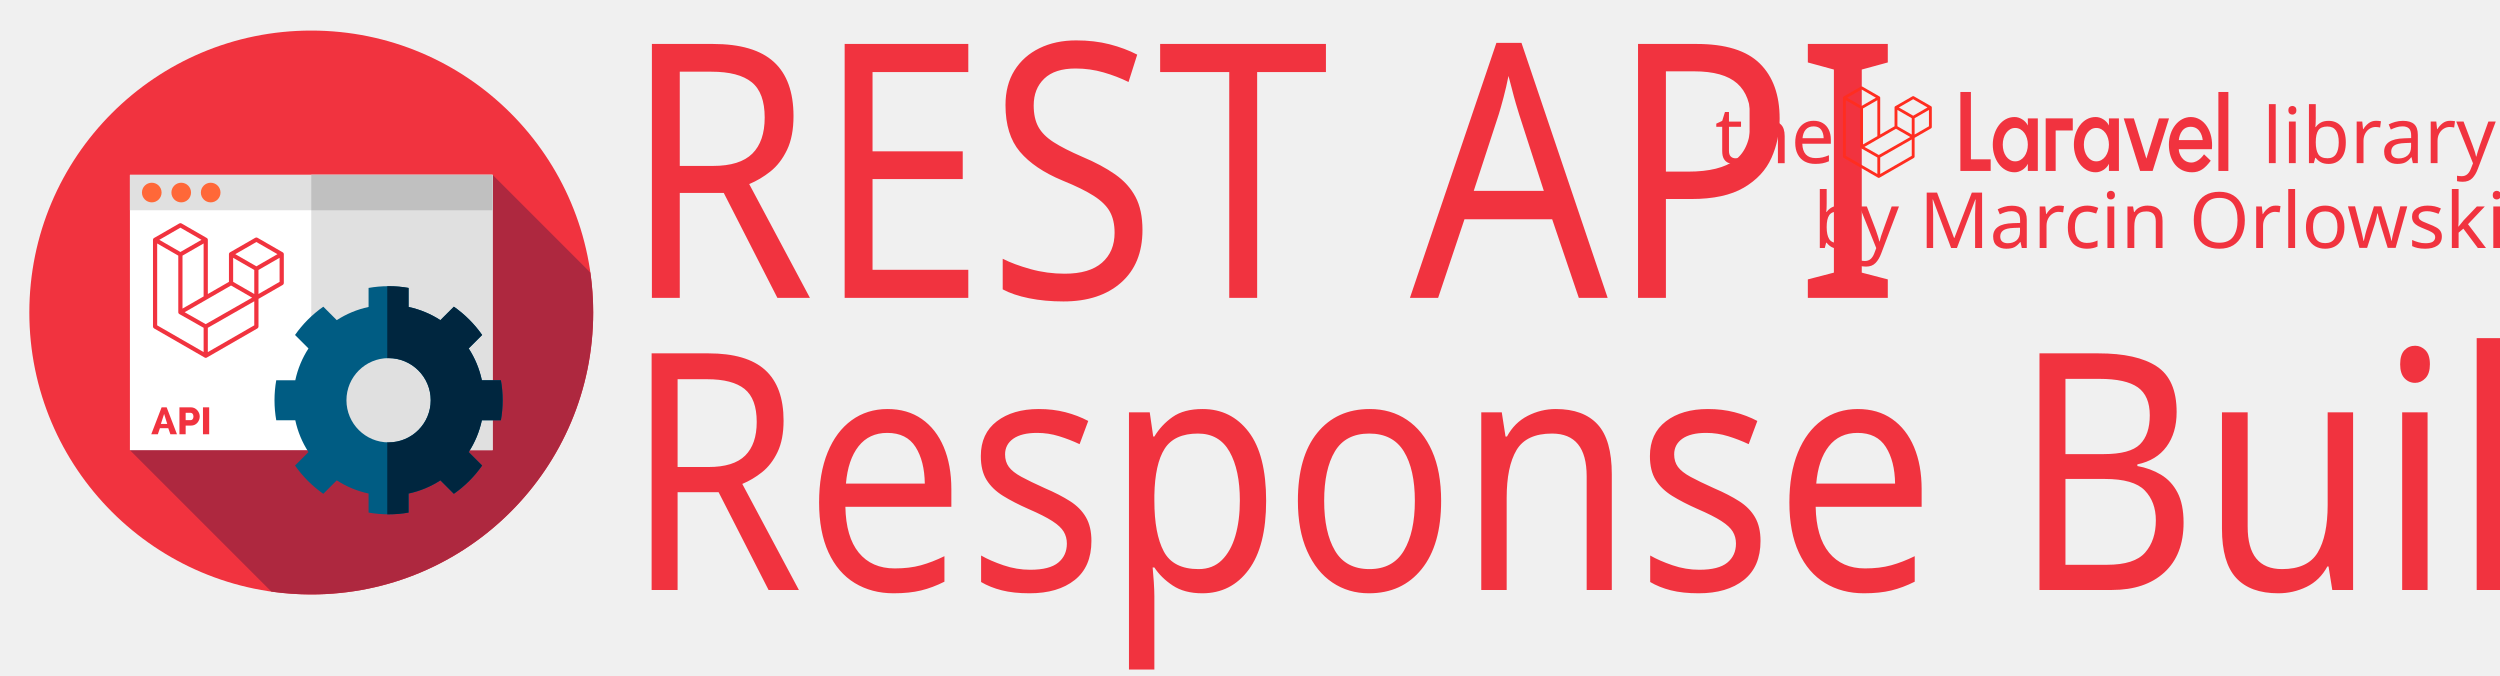
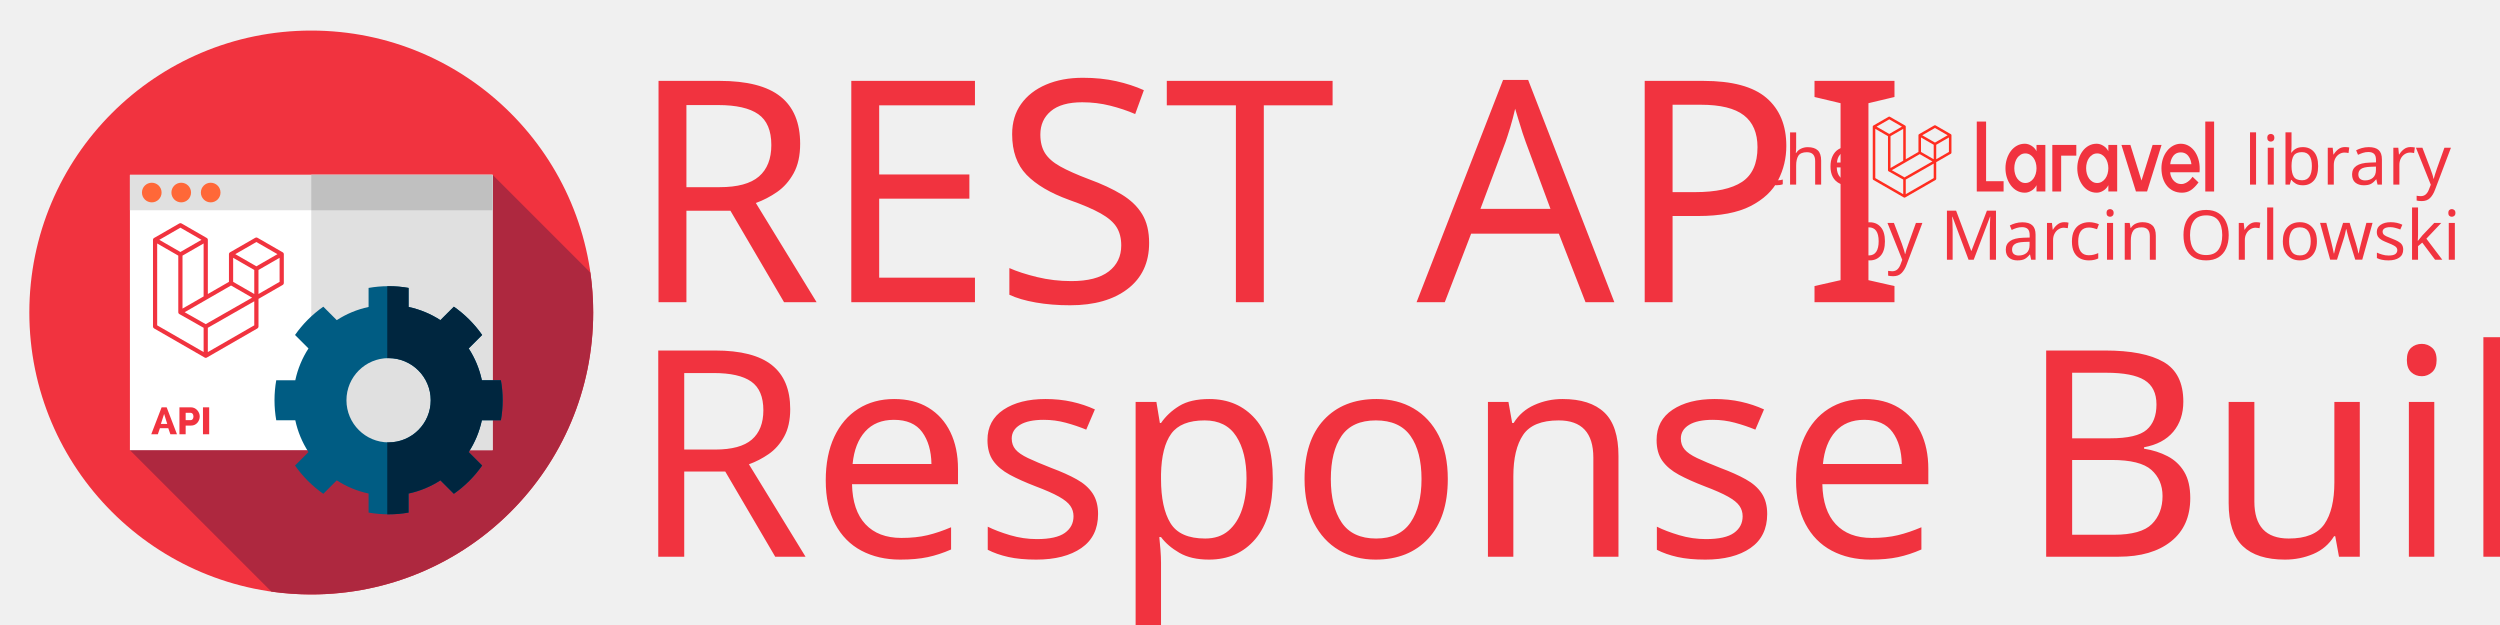
- <svg xmlns="http://www.w3.org/2000/svg" width="1480" height="400" viewBox="0 0 391.583 105.833" version="1.1" id="svg8">
+ <svg xmlns="http://www.w3.org/2000/svg" width="1480" height="370" viewBox="0 0 391.583 97.896" version="1.1" id="svg8">
  <defs id="defs2">
    <rect x="154.524" y="273.213" width="175.01" height="18.996" id="rect135" />
  </defs>
  <g id="layer1" transform="translate(0,-167)">
-     <g id="g1083-0-9" transform="matrix(0.1675677,0,0,0.2369908,136.6816,204.8162)" style="stroke-width:2.536">
-       <g id="g1276" style="stroke-width:2.536">
-         <g id="g1083-0" transform="matrix(1.073179,0,0,1.073179,16.15824,-209.9063)" style="stroke-width:2.363">
-           <text xml:space="preserve" style="font-size:243.148px;line-height:1.25;font-family:'a dripping marker';-inkscape-font-specification:'a dripping marker';letter-spacing:0px;word-spacing:0px;fill:#f1333f;fill-opacity:1;stroke-width:4.921" x="-210.336" y="255.733" id="text5759" transform="scale(1.110158,0.9007728)">
-             <tspan style="font-style:normal;font-variant:normal;font-weight:normal;font-stretch:normal;font-family:'Ubuntu Condensed';-inkscape-font-specification:'Ubuntu Condensed, ';fill:#f1333f;fill-opacity:1;stroke-width:4.921" x="-210.336" y="255.733" id="tspan139593">REST API</tspan>
+     <g id="g1305" transform="translate(-0.5291667,0.7937121)">
+       <g id="g1083-0-9" transform="matrix(0.1675739,0,0,0.2065266,138.2515,205.8304)" style="stroke-width:2.717">
+         <g id="g1276">
+           <g id="g1083-0" transform="matrix(1.073179,0,0,1.073179,16.15824,-209.9063)" style="stroke-width:2.532">
+             <text xml:space="preserve" style="font-size:243.148px;line-height:1.25;font-family:'a dripping marker';-inkscape-font-specification:'a dripping marker';letter-spacing:0px;word-spacing:0px;fill:#f1333f;fill-opacity:1;stroke-width:5.272" x="-210.336" y="255.733" id="text5759" transform="scale(1.110158,0.9007728)">
+               <tspan style="font-style:normal;font-variant:normal;font-weight:normal;font-stretch:normal;font-family:'Ubuntu Condensed';-inkscape-font-specification:'Ubuntu Condensed, ';fill:#f1333f;fill-opacity:1;stroke-width:5.272" x="-210.336" y="255.733" id="tspan139593">REST API</tspan>
+             </text>
+           </g>
+           <text xml:space="preserve" style="font-size:243.148px;line-height:1.25;font-family:'a dripping marker';-inkscape-font-specification:'a dripping marker';letter-spacing:0px;word-spacing:0px;fill:#f1333f;fill-opacity:1;stroke-width:5.658" x="-209.678" y="255.733" id="text5759-4" transform="scale(1.110158,0.9007728)">
+             <tspan style="font-style:normal;font-variant:normal;font-weight:normal;font-stretch:normal;font-family:'Ubuntu Condensed';-inkscape-font-specification:'Ubuntu Condensed, ';fill:#f1333f;fill-opacity:1;stroke-width:5.658" x="-209.678" y="255.733" id="tspan139593-1">Response Builder</tspan>
          </text>
        </g>
-         <text xml:space="preserve" style="font-size:243.148px;line-height:1.25;font-family:'a dripping marker';-inkscape-font-specification:'a dripping marker';letter-spacing:0px;word-spacing:0px;fill:#f1333f;fill-opacity:1;stroke-width:5.281" x="-209.678" y="255.733" id="text5759-4" transform="scale(1.110158,0.9007728)">
-           <tspan style="font-style:normal;font-variant:normal;font-weight:normal;font-stretch:normal;font-family:'Ubuntu Condensed';-inkscape-font-specification:'Ubuntu Condensed, ';fill:#f1333f;fill-opacity:1;stroke-width:5.281" x="-209.678" y="255.733" id="tspan139593-1">Response Builder</tspan>
+       </g>
+       <g id="g1059" transform="matrix(0.9384776,0,0,0.9384776,-33.20052,0.875615)" style="stroke-width:1.066">
+         <text xml:space="preserve" style="font-size:11.473px;line-height:1.25;font-family:'a dripping marker';-inkscape-font-specification:'a dripping marker';letter-spacing:0px;word-spacing:0px;fill:#f1333f;fill-opacity:1;stroke-width:1.121" x="344.118" y="219.517" id="text5759-7-4">
+           <tspan style="font-style:normal;font-variant:normal;font-weight:normal;font-stretch:normal;font-family:'Ubuntu Condensed';-inkscape-font-specification:'Ubuntu Condensed, ';fill:#f1333f;fill-opacity:1;stroke-width:1.121" x="344.118" y="219.517" id="tspan119569-6">by Marcin Orlowski</tspan>
        </text>
-       </g>
-     </g>
-     <g id="g1059" transform="matrix(1.0596,0,0,1.0596,-80.61122,-26.75916)" style="stroke-width:0.944">
-       <text xml:space="preserve" style="font-size:11.473px;line-height:1.25;font-family:'a dripping marker';-inkscape-font-specification:'a dripping marker';letter-spacing:0px;word-spacing:0px;fill:#f1333f;fill-opacity:1;stroke-width:0.993" x="344.118" y="219.517" id="text5759-7-4">
-         <tspan style="font-style:normal;font-variant:normal;font-weight:normal;font-stretch:normal;font-family:'Ubuntu Condensed';-inkscape-font-specification:'Ubuntu Condensed, ';fill:#f1333f;fill-opacity:1;stroke-width:0.993" x="344.118" y="219.517" id="tspan119569-6">by Marcin Orlowski</tspan>
-       </text>
-       <g id="g1038" transform="translate(1.818995)" style="stroke-width:0.944">
-         <g id="g1020" style="stroke-width:0.944">
-           <g id="g1083-0-0" transform="matrix(0.06830095,0,0,0.08417753,331.2672,191.4279)" style="stroke-width:6.291">
-             <text xml:space="preserve" style="font-size:151.305px;line-height:1.25;font-family:'a dripping marker';-inkscape-font-specification:'a dripping marker';letter-spacing:0px;word-spacing:0px;fill:#f1333f;fill-opacity:1;stroke-width:13.1" x="1020.906" y="205.078" id="text5759-7" transform="scale(1.110158,0.9007728)">
-               <tspan style="font-style:normal;font-variant:normal;font-weight:normal;font-stretch:normal;font-family:'Ubuntu Condensed';-inkscape-font-specification:'Ubuntu Condensed, ';fill:#f1333f;fill-opacity:1;stroke-width:13.1" x="1020.906" y="205.078" id="tspan119569">library</tspan>
+         <g id="g1038" transform="translate(1.818995)" style="stroke-width:1.066">
+           <g id="g1020" style="stroke-width:1.066">
+             <g id="g1083-0-0" transform="matrix(0.06830095,0,0,0.08417753,331.2672,191.4279)" style="stroke-width:7.103">
+               <text xml:space="preserve" style="font-size:151.305px;line-height:1.25;font-family:'a dripping marker';-inkscape-font-specification:'a dripping marker';letter-spacing:0px;word-spacing:0px;fill:#f1333f;fill-opacity:1;stroke-width:14.79" x="1020.906" y="205.078" id="text5759-7" transform="scale(1.110158,0.9007728)">
+                 <tspan style="font-style:normal;font-variant:normal;font-weight:normal;font-stretch:normal;font-family:'Ubuntu Condensed';-inkscape-font-specification:'Ubuntu Condensed, ';fill:#f1333f;fill-opacity:1;stroke-width:14.79" x="1020.906" y="205.078" id="tspan119569">library</tspan>
+               </text>
+             </g>
+             <text xml:space="preserve" style="font-size:11.473px;line-height:1.25;font-family:'a dripping marker';-inkscape-font-specification:'a dripping marker';letter-spacing:0px;word-spacing:0px;fill:#f1333f;fill-opacity:1;stroke-width:1.121" x="327.778" y="206.978" id="text5759-7-7">
+               <tspan style="font-style:normal;font-variant:normal;font-weight:normal;font-stretch:normal;font-family:'Ubuntu Condensed';-inkscape-font-specification:'Ubuntu Condensed, ';fill:#f1333f;fill-opacity:1;stroke-width:1.121" x="327.778" y="206.978" id="tspan119569-7">the</tspan>
            </text>
          </g>
-           <text xml:space="preserve" style="font-size:11.473px;line-height:1.25;font-family:'a dripping marker';-inkscape-font-specification:'a dripping marker';letter-spacing:0px;word-spacing:0px;fill:#f1333f;fill-opacity:1;stroke-width:0.993" x="327.778" y="206.978" id="text5759-7-7">
-             <tspan style="font-style:normal;font-variant:normal;font-weight:normal;font-stretch:normal;font-family:'Ubuntu Condensed';-inkscape-font-specification:'Ubuntu Condensed, ';fill:#f1333f;fill-opacity:1;stroke-width:0.993" x="327.778" y="206.978" id="tspan119569-7">the</tspan>
-           </text>
-         </g>
-         <g id="g992" transform="translate(-0.5291667,2.378535)" style="stroke-width:0.944">
-           <g id="g1083" transform="matrix(0.06830095,0,0,0.08417753,360.4767,187.3753)" style="stroke-width:6.291">
-             <polygon style="fill:#f1333f;fill-opacity:1;stroke-width:6.291" points="82.8,79.626 60.019,79.626 60.019,218.301 125.592,218.301 125.592,197.897 82.8,197.897 " id="polygon1029" />
-             <path style="fill:#f1333f;fill-opacity:1;stroke-width:6.291" d="m 206.02,138.464 c -2.906,-4.622 -7.033,-8.253 -12.382,-10.896 -5.348,-2.641 -10.731,-3.963 -16.145,-3.963 -7.003,0 -13.407,1.288 -19.217,3.863 -5.813,2.575 -10.797,6.111 -14.957,10.6 -4.16,4.491 -7.397,9.675 -9.707,15.55 -2.313,5.879 -3.467,12.055 -3.467,18.524 0,6.606 1.154,12.811 3.467,18.621 2.309,5.814 5.546,10.964 9.707,15.453 4.16,4.491 9.145,8.023 14.957,10.598 5.81,2.575 12.214,3.863 19.217,3.863 5.414,0 10.797,-1.321 16.145,-3.962 5.349,-2.64 9.476,-6.272 12.382,-10.896 v 12.48 h 21.594 V 125.981 H 206.02 Z m -1.981,44.97 c -1.321,3.567 -3.17,6.671 -5.546,9.312 -2.378,2.643 -5.251,4.755 -8.618,6.34 -3.368,1.585 -7.102,2.377 -11.194,2.377 -4.095,0 -7.793,-0.792 -11.094,-2.377 -3.302,-1.585 -6.141,-3.697 -8.518,-6.34 -2.378,-2.641 -4.195,-5.745 -5.448,-9.312 -1.258,-3.566 -1.882,-7.33 -1.882,-11.291 0,-3.963 0.624,-7.727 1.882,-11.293 1.253,-3.566 3.07,-6.668 5.448,-9.311 2.377,-2.64 5.215,-4.755 8.518,-6.34 3.301,-1.585 6.999,-2.377 11.094,-2.377 4.093,0 7.826,0.792 11.194,2.377 3.367,1.585 6.24,3.699 8.618,6.34 2.377,2.643 4.225,5.745 5.546,9.311 1.319,3.566 1.981,7.33 1.981,11.293 0,3.961 -0.662,7.725 -1.981,11.291 z" id="path1031" />
-             <path style="fill:#f1333f;fill-opacity:1;stroke-width:6.291" d="m 381.542,138.464 c -2.906,-4.622 -7.033,-8.253 -12.382,-10.896 -5.348,-2.641 -10.731,-3.963 -16.145,-3.963 -7.003,0 -13.407,1.288 -19.217,3.863 -5.813,2.575 -10.797,6.111 -14.957,10.6 -4.16,4.491 -7.397,9.675 -9.707,15.55 -2.313,5.879 -3.467,12.055 -3.467,18.524 0,6.606 1.154,12.811 3.467,18.621 2.309,5.814 5.546,10.964 9.707,15.453 4.16,4.491 9.145,8.023 14.957,10.598 5.81,2.575 12.214,3.863 19.217,3.863 5.414,0 10.797,-1.321 16.145,-3.962 5.349,-2.64 9.476,-6.272 12.382,-10.896 v 12.48 h 21.594 v -92.318 h -21.594 z m -1.98,44.97 c -1.321,3.567 -3.17,6.671 -5.546,9.312 -2.378,2.643 -5.251,4.755 -8.618,6.34 -3.368,1.585 -7.102,2.377 -11.194,2.377 -4.095,0 -7.793,-0.792 -11.094,-2.377 -3.302,-1.585 -6.141,-3.697 -8.518,-6.34 -2.378,-2.641 -4.195,-5.745 -5.448,-9.312 -1.258,-3.566 -1.882,-7.33 -1.882,-11.291 0,-3.963 0.624,-7.727 1.882,-11.293 1.253,-3.566 3.07,-6.668 5.448,-9.311 2.377,-2.64 5.215,-4.755 8.518,-6.34 3.301,-1.585 6.999,-2.377 11.094,-2.377 4.093,0 7.826,0.792 11.194,2.377 3.367,1.585 6.24,3.699 8.618,6.34 2.377,2.643 4.225,5.745 5.546,9.311 1.319,3.566 1.981,7.33 1.981,11.293 -0.001,3.961 -0.663,7.725 -1.981,11.291 z" id="path1033" />
-             <rect x="618.426" y="79.626" style="fill:#f1333f;fill-opacity:1;stroke-width:6.291" width="21.593" height="138.675" id="rect1035" />
-             <polygon style="fill:#f1333f;fill-opacity:1;stroke-width:6.291" points="244.652,218.301 266.244,218.301 266.244,147.23 303.291,147.23 303.291,125.984 244.652,125.984 " id="polygon1037" />
-             <polygon style="fill:#f1333f;fill-opacity:1;stroke-width:6.291" points="511.579,125.984 489.709,125.984 462.569,196.678 435.428,125.984 413.558,125.984 449,218.301 476.138,218.301 " id="polygon1039" />
-             <path style="fill:#f1333f;fill-opacity:1;stroke-width:6.291" d="m 558.675,123.61 c -26.442,0 -47.372,21.73 -47.372,48.534 0,29.63 20.256,48.534 50.139,48.534 16.724,0 27.402,-6.395 40.448,-20.321 L 587.302,189.07 c -0.008,0.011 -11.011,14.457 -27.439,14.457 -19.095,0 -27.135,-15.395 -27.135,-23.36 h 71.637 c 3.763,-30.499 -16.288,-56.557 -45.69,-56.557 z m -25.89,40.511 c 0.166,-1.777 2.653,-23.36 25.719,-23.36 23.066,0 25.869,21.58 26.03,23.36 z" id="path1041" />
+           <g id="g992" transform="translate(-0.5291667,2.378535)" style="stroke-width:1.066">
+             <g id="g1083" transform="matrix(0.06830095,0,0,0.08417753,360.4767,187.3753)" style="stroke-width:7.103">
+               <polygon style="fill:#f1333f;fill-opacity:1;stroke-width:7.103" points="82.8,197.897 82.8,79.626 60.019,79.626 60.019,218.301 125.592,218.301 125.592,197.897 " id="polygon1029" />
+               <path style="fill:#f1333f;fill-opacity:1;stroke-width:7.103" d="m 206.02,138.464 c -2.906,-4.622 -7.033,-8.253 -12.382,-10.896 -5.348,-2.641 -10.731,-3.963 -16.145,-3.963 -7.003,0 -13.407,1.288 -19.217,3.863 -5.813,2.575 -10.797,6.111 -14.957,10.6 -4.16,4.491 -7.397,9.675 -9.707,15.55 -2.313,5.879 -3.467,12.055 -3.467,18.524 0,6.606 1.154,12.811 3.467,18.621 2.309,5.814 5.546,10.964 9.707,15.453 4.16,4.491 9.145,8.023 14.957,10.598 5.81,2.575 12.214,3.863 19.217,3.863 5.414,0 10.797,-1.321 16.145,-3.962 5.349,-2.64 9.476,-6.272 12.382,-10.896 v 12.48 h 21.594 V 125.981 H 206.02 Z m -1.981,44.97 c -1.321,3.567 -3.17,6.671 -5.546,9.312 -2.378,2.643 -5.251,4.755 -8.618,6.34 -3.368,1.585 -7.102,2.377 -11.194,2.377 -4.095,0 -7.793,-0.792 -11.094,-2.377 -3.302,-1.585 -6.141,-3.697 -8.518,-6.34 -2.378,-2.641 -4.195,-5.745 -5.448,-9.312 -1.258,-3.566 -1.882,-7.33 -1.882,-11.291 0,-3.963 0.624,-7.727 1.882,-11.293 1.253,-3.566 3.07,-6.668 5.448,-9.311 2.377,-2.64 5.215,-4.755 8.518,-6.34 3.301,-1.585 6.999,-2.377 11.094,-2.377 4.093,0 7.826,0.792 11.194,2.377 3.367,1.585 6.24,3.699 8.618,6.34 2.377,2.643 4.225,5.745 5.546,9.311 1.319,3.566 1.981,7.33 1.981,11.293 0,3.961 -0.662,7.725 -1.981,11.291 z" id="path1031" />
+               <path style="fill:#f1333f;fill-opacity:1;stroke-width:7.103" d="m 381.542,138.464 c -2.906,-4.622 -7.033,-8.253 -12.382,-10.896 -5.348,-2.641 -10.731,-3.963 -16.145,-3.963 -7.003,0 -13.407,1.288 -19.217,3.863 -5.813,2.575 -10.797,6.111 -14.957,10.6 -4.16,4.491 -7.397,9.675 -9.707,15.55 -2.313,5.879 -3.467,12.055 -3.467,18.524 0,6.606 1.154,12.811 3.467,18.621 2.309,5.814 5.546,10.964 9.707,15.453 4.16,4.491 9.145,8.023 14.957,10.598 5.81,2.575 12.214,3.863 19.217,3.863 5.414,0 10.797,-1.321 16.145,-3.962 5.349,-2.64 9.476,-6.272 12.382,-10.896 v 12.48 h 21.594 v -92.318 h -21.594 z m -1.98,44.97 c -1.321,3.567 -3.17,6.671 -5.546,9.312 -2.378,2.643 -5.251,4.755 -8.618,6.34 -3.368,1.585 -7.102,2.377 -11.194,2.377 -4.095,0 -7.793,-0.792 -11.094,-2.377 -3.302,-1.585 -6.141,-3.697 -8.518,-6.34 -2.378,-2.641 -4.195,-5.745 -5.448,-9.312 -1.258,-3.566 -1.882,-7.33 -1.882,-11.291 0,-3.963 0.624,-7.727 1.882,-11.293 1.253,-3.566 3.07,-6.668 5.448,-9.311 2.377,-2.64 5.215,-4.755 8.518,-6.34 3.301,-1.585 6.999,-2.377 11.094,-2.377 4.093,0 7.826,0.792 11.194,2.377 3.367,1.585 6.24,3.699 8.618,6.34 2.377,2.643 4.225,5.745 5.546,9.311 1.319,3.566 1.981,7.33 1.981,11.293 -0.001,3.961 -0.663,7.725 -1.981,11.291 z" id="path1033" />
+               <rect x="618.426" y="79.626" style="fill:#f1333f;fill-opacity:1;stroke-width:7.103" width="21.593" height="138.675" id="rect1035" />
+               <polygon style="fill:#f1333f;fill-opacity:1;stroke-width:7.103" points="244.652,125.984 244.652,218.301 266.244,218.301 266.244,147.23 303.291,147.23 303.291,125.984 " id="polygon1037" />
+               <polygon style="fill:#f1333f;fill-opacity:1;stroke-width:7.103" points="489.709,125.984 462.569,196.678 435.428,125.984 413.558,125.984 449,218.301 476.138,218.301 511.579,125.984 " id="polygon1039" />
+               <path style="fill:#f1333f;fill-opacity:1;stroke-width:7.103" d="m 558.675,123.61 c -26.442,0 -47.372,21.73 -47.372,48.534 0,29.63 20.256,48.534 50.139,48.534 16.724,0 27.402,-6.395 40.448,-20.321 L 587.302,189.07 c -0.008,0.011 -11.011,14.457 -27.439,14.457 -19.095,0 -27.135,-15.395 -27.135,-23.36 h 71.637 c 3.763,-30.499 -16.288,-56.557 -45.69,-56.557 z m -25.89,40.511 c 0.166,-1.777 2.653,-23.36 25.719,-23.36 23.066,0 25.869,21.58 26.03,23.36 z" id="path1041" />
+             </g>
+             <path d="m 360.346,196.312 a 0.214,0.214 0 0 1 0.007,0.055 v 2.903 a 0.212,0.212 0 0 1 -0.106,0.184 l -2.437,1.403 v 2.781 c 0,0.076 -0.04,0.146 -0.106,0.184 l -5.086,2.928 c -0.012,0.007 -0.024,0.011 -0.037,0.015 -0.005,0.002 -0.009,0.004 -0.014,0.006 a 0.213,0.213 0 0 1 -0.108,0 c -0.006,-0.002 -0.011,-0.005 -0.017,-0.007 -0.012,-0.004 -0.024,-0.008 -0.035,-0.014 l -5.085,-2.928 a 0.212,0.212 0 0 1 -0.106,-0.184 v -8.709 c 0,-0.019 0.002,-0.038 0.007,-0.056 0.002,-0.006 0.005,-0.012 0.007,-0.018 0.004,-0.011 0.008,-0.022 0.013,-0.033 0.004,-0.007 0.01,-0.012 0.015,-0.019 0.006,-0.008 0.012,-0.017 0.019,-0.025 0.006,-0.006 0.014,-0.011 0.021,-0.016 0.008,-0.006 0.015,-0.013 0.023,-0.018 h 2.6e-4 l 2.543,-1.464 a 0.212,0.212 0 0 1 0.212,0 l 2.543,1.464 h 5.2e-4 c 0.008,0.005 0.016,0.012 0.023,0.018 0.007,0.005 0.015,0.01 0.021,0.016 0.007,0.008 0.013,0.016 0.019,0.025 0.004,0.006 0.011,0.012 0.014,0.019 0.006,0.011 0.01,0.022 0.014,0.033 0.002,0.006 0.006,0.012 0.007,0.018 a 0.214,0.214 0 0 1 0.007,0.055 v 5.44 l 2.119,-1.22 v -2.781 c 0,-0.018 0.002,-0.037 0.007,-0.055 0.002,-0.006 0.005,-0.012 0.007,-0.018 0.004,-0.011 0.008,-0.022 0.014,-0.033 0.004,-0.007 0.01,-0.012 0.014,-0.019 0.006,-0.008 0.012,-0.017 0.019,-0.025 0.006,-0.006 0.014,-0.011 0.021,-0.016 0.008,-0.006 0.015,-0.013 0.023,-0.018 h 2.6e-4 l 2.543,-1.464 a 0.212,0.212 0 0 1 0.212,0 l 2.543,1.464 c 0.009,0.005 0.016,0.012 0.024,0.018 0.007,0.005 0.014,0.01 0.02,0.016 0.007,0.008 0.013,0.016 0.019,0.025 0.005,0.006 0.011,0.012 0.014,0.019 0.006,0.01 0.01,0.022 0.014,0.033 0.002,0.006 0.006,0.012 0.007,0.018 z m -0.416,2.836 v -2.414 l -0.89,0.512 -1.229,0.708 v 2.414 l 2.119,-1.22 z m -2.543,4.367 v -2.416 l -1.209,0.691 -3.453,1.971 v 2.438 z m -9.747,-8.22 v 8.22 l 4.661,2.684 v -2.438 l -2.435,-1.378 -6e-4,-5.4e-4 -10e-4,-5.3e-4 c -0.008,-0.005 -0.015,-0.012 -0.023,-0.018 -0.007,-0.005 -0.014,-0.01 -0.02,-0.015 l -5.3e-4,-5.9e-4 c -0.007,-0.007 -0.012,-0.015 -0.018,-0.022 -0.005,-0.007 -0.012,-0.013 -0.016,-0.021 l -2.7e-4,-6e-4 c -0.005,-0.008 -0.008,-0.018 -0.011,-0.026 -0.004,-0.008 -0.008,-0.015 -0.01,-0.024 v -2.7e-4 c -0.002,-0.01 -0.003,-0.021 -0.004,-0.031 -0.001,-0.008 -0.003,-0.016 -0.003,-0.024 v -5.3e-4 -5.684 l -1.229,-0.708 -0.89,-0.512 z m 2.331,-1.586 -2.119,1.219 2.118,1.219 2.118,-1.22 -2.118,-1.219 z m 1.102,7.61 1.229,-0.708 v -5.317 l -0.89,0.512 -1.229,0.708 v 5.317 z m 6.526,-6.171 -2.118,1.219 2.118,1.219 2.118,-1.22 z m -0.212,2.806 -1.229,-0.708 -0.89,-0.512 v 2.414 l 1.229,0.708 0.89,0.512 z m -4.874,5.44 3.107,-1.774 1.553,-0.886 -2.117,-1.219 -2.437,1.403 -2.221,1.279 z" fill="#ff2d20" fill-rule="evenodd" id="path136" style="stroke-width:0.472" />
          </g>
-           <path d="m 360.346,196.312 a 0.214,0.214 0 0 1 0.007,0.055 v 2.903 a 0.212,0.212 0 0 1 -0.106,0.184 l -2.437,1.403 v 2.781 c 0,0.076 -0.04,0.146 -0.106,0.184 l -5.086,2.928 c -0.012,0.007 -0.024,0.011 -0.037,0.015 -0.005,0.002 -0.009,0.004 -0.014,0.006 a 0.213,0.213 0 0 1 -0.108,0 c -0.006,-0.002 -0.011,-0.005 -0.017,-0.007 -0.012,-0.004 -0.024,-0.008 -0.035,-0.014 l -5.085,-2.928 a 0.212,0.212 0 0 1 -0.106,-0.184 v -8.709 c 0,-0.019 0.002,-0.038 0.007,-0.056 0.002,-0.006 0.005,-0.012 0.007,-0.018 0.004,-0.011 0.008,-0.022 0.013,-0.033 0.004,-0.007 0.01,-0.012 0.015,-0.019 0.006,-0.008 0.012,-0.017 0.019,-0.025 0.006,-0.006 0.014,-0.011 0.021,-0.016 0.008,-0.006 0.015,-0.013 0.023,-0.018 h 2.6e-4 l 2.543,-1.464 a 0.212,0.212 0 0 1 0.212,0 l 2.543,1.464 h 5.2e-4 c 0.008,0.005 0.016,0.012 0.023,0.018 0.007,0.005 0.015,0.01 0.021,0.016 0.007,0.008 0.013,0.016 0.019,0.025 0.004,0.006 0.011,0.012 0.014,0.019 0.006,0.011 0.01,0.022 0.014,0.033 0.002,0.006 0.006,0.012 0.007,0.018 a 0.214,0.214 0 0 1 0.007,0.055 v 5.44 l 2.119,-1.22 v -2.781 c 0,-0.018 0.002,-0.037 0.007,-0.055 0.002,-0.006 0.005,-0.012 0.007,-0.018 0.004,-0.011 0.008,-0.022 0.014,-0.033 0.004,-0.007 0.01,-0.012 0.014,-0.019 0.006,-0.008 0.012,-0.017 0.019,-0.025 0.006,-0.006 0.014,-0.011 0.021,-0.016 0.008,-0.006 0.015,-0.013 0.023,-0.018 h 2.6e-4 l 2.543,-1.464 a 0.212,0.212 0 0 1 0.212,0 l 2.543,1.464 c 0.009,0.005 0.016,0.012 0.024,0.018 0.007,0.005 0.014,0.01 0.02,0.016 0.007,0.008 0.013,0.016 0.019,0.025 0.005,0.006 0.011,0.012 0.014,0.019 0.006,0.01 0.01,0.022 0.014,0.033 0.002,0.006 0.006,0.012 0.007,0.018 z m -0.416,2.836 v -2.414 l -0.89,0.512 -1.229,0.708 v 2.414 l 2.119,-1.22 z m -2.543,4.367 v -2.416 l -1.209,0.691 -3.453,1.971 v 2.438 z m -9.747,-8.22 v 8.22 l 4.661,2.684 v -2.438 l -2.435,-1.378 -6e-4,-5.4e-4 -10e-4,-5.3e-4 c -0.008,-0.005 -0.015,-0.012 -0.023,-0.018 -0.007,-0.005 -0.014,-0.01 -0.02,-0.015 l -5.3e-4,-5.9e-4 c -0.007,-0.007 -0.012,-0.015 -0.018,-0.022 -0.005,-0.007 -0.012,-0.013 -0.016,-0.021 l -2.7e-4,-6e-4 c -0.005,-0.008 -0.008,-0.018 -0.011,-0.026 -0.004,-0.008 -0.008,-0.015 -0.01,-0.024 v -2.7e-4 c -0.002,-0.01 -0.003,-0.021 -0.004,-0.031 -0.001,-0.008 -0.003,-0.016 -0.003,-0.024 v -5.3e-4 -5.684 l -1.229,-0.708 -0.89,-0.512 z m 2.331,-1.586 -2.119,1.219 2.118,1.219 2.118,-1.22 -2.118,-1.219 z m 1.102,7.61 1.229,-0.708 v -5.317 l -0.89,0.512 -1.229,0.708 v 5.317 z m 6.526,-6.171 -2.118,1.219 2.118,1.219 2.118,-1.22 z m -0.212,2.806 -1.229,-0.708 -0.89,-0.512 v 2.414 l 1.229,0.708 0.89,0.512 z m -4.874,5.44 3.107,-1.774 1.553,-0.886 -2.117,-1.219 -2.437,1.403 -2.221,1.279 z" fill="#ff2d20" fill-rule="evenodd" id="path136" style="stroke-width:0.418" />
        </g>
      </g>
    </g>
    <flowRoot transform="matrix(0.2645833,0,0,0.2645833,-70.84203,121.4291)" style="font-style:normal;font-weight:normal;font-size:40px;line-height:1.25;font-family:sans-serif;letter-spacing:0px;word-spacing:0px;fill:#000000;fill-opacity:1;stroke:none" id="flowRoot1060" xml:space="preserve">
      <flowRegion id="flowRegion1062">
        <rect y="469.906" x="764" height="248" width="1264" id="rect1064" />
      </flowRegion>
      <flowPara id="flowPara1066" />
    </flowRoot>
    <g transform="matrix(0.1725012,0,0,0.1725012,4.594774,171.7876)" id="g966" style="stroke-width:1.396">
      <circle style="fill:#f1333f;stroke-width:1.396" cx="256" cy="256" r="256" id="circle3822" />
      <path style="fill:#ae283f;stroke-width:1.396" d="m 512,256 c 0,-12.301 -0.887,-24.393 -2.564,-36.231 L 420.667,131 91.333,381 219.769,509.436 C 231.607,511.113 243.699,512 256,512 397.385,512 512,397.385 512,256 Z" id="path3824" />
      <rect x="91.33" y="131" style="fill:#ffffff;stroke-width:1.396" width="329.33" height="250" id="rect3826" />
      <g id="g3832" style="stroke-width:1.396">
        <rect x="256" y="131" style="fill:#e0e0e0;stroke-width:1.396" width="164.67" height="250" id="rect3828" />
        <rect x="91.33" y="131" style="fill:#e0e0e0;stroke-width:1.396" width="329.33" height="32.17" id="rect3830" />
      </g>
      <rect x="256" y="131" style="fill:#c0c0c0;stroke-width:1.396" width="164.67" height="32.17" id="rect3834" />
      <g id="g3842" style="stroke-width:1.396">
        <circle style="fill:#ff6838;stroke-width:1.396" cx="111.17" cy="147.08" r="8.917" id="circle3836" />
        <circle style="fill:#ff6838;stroke-width:1.396" cx="137.92" cy="147.08" r="8.917" id="circle3838" />
        <circle style="fill:#ff6838;stroke-width:1.396" cx="164.67" cy="147.08" r="8.917" id="circle3840" />
      </g>
      <path class="st0" d="m 230.997,202.526 c -0.013,-0.057 -0.048,-0.105 -0.066,-0.162 -0.04,-0.101 -0.07,-0.206 -0.123,-0.298 -0.035,-0.061 -0.088,-0.114 -0.132,-0.171 -0.057,-0.075 -0.105,-0.158 -0.171,-0.224 -0.057,-0.057 -0.127,-0.096 -0.189,-0.145 -0.07,-0.057 -0.132,-0.118 -0.21,-0.162 0,0 0,0 0,0 0,0 0,0 0,0 l -22.994,-13.239 c -0.592,-0.342 -1.32,-0.342 -1.911,0 l -22.994,13.239 c 0,0 0,0 0,0 0,0 0,0 0,0 -0.079,0.044 -0.14,0.11 -0.21,0.162 -0.061,0.048 -0.132,0.088 -0.189,0.145 -0.066,0.066 -0.114,0.149 -0.171,0.224 -0.044,0.057 -0.096,0.11 -0.132,0.171 -0.053,0.092 -0.088,0.197 -0.123,0.298 -0.022,0.053 -0.053,0.105 -0.066,0.162 -0.044,0.162 -0.066,0.329 -0.066,0.5 v 25.146 l -19.162,11.034 v -49.196 c 0,-0.171 -0.022,-0.338 -0.066,-0.5 -0.013,-0.057 -0.048,-0.105 -0.066,-0.162 -0.039,-0.101 -0.07,-0.206 -0.123,-0.298 -0.035,-0.061 -0.088,-0.114 -0.132,-0.171 -0.057,-0.074 -0.105,-0.158 -0.171,-0.224 -0.057,-0.057 -0.127,-0.096 -0.189,-0.145 -0.07,-0.057 -0.132,-0.118 -0.21,-0.162 0,0 0,0 0,0 0,0 0,0 0,0 l -22.994,-13.239 c -0.592,-0.342 -1.32,-0.342 -1.911,0 l -22.994,13.239 c 0,0 0,0 0,0 0,0 0,0 0,0 -0.079,0.044 -0.14,0.11 -0.21,0.162 -0.061,0.048 -0.132,0.088 -0.189,0.145 -0.066,0.066 -0.114,0.149 -0.171,0.224 -0.044,0.057 -0.096,0.11 -0.132,0.171 -0.053,0.092 -0.088,0.197 -0.123,0.298 -0.022,0.053 -0.053,0.105 -0.066,0.162 -0.044,0.162 -0.066,0.329 -0.066,0.5 v 78.762 c 0,0.684 0.368,1.32 0.96,1.662 l 45.992,26.479 c 0.101,0.057 0.21,0.092 0.316,0.132 0.048,0.018 0.096,0.048 0.149,0.061 0.162,0.044 0.324,0.066 0.491,0.066 0.167,0 0.329,-0.022 0.491,-0.066 0.044,-0.013 0.083,-0.04 0.127,-0.053 0.114,-0.039 0.228,-0.079 0.333,-0.136 l 45.992,-26.479 c 0.596,-0.342 0.96,-0.973 0.96,-1.662 V 243.629 l 22.034,-12.687 c 0.596,-0.342 0.96,-0.973 0.96,-1.661 v -26.255 c -0.022,-0.171 -0.048,-0.338 -0.088,-0.5 z m -70.844,64.04 -19.127,-10.824 20.087,-11.565 c 0,0 0,0 0,0 l 22.038,-12.687 19.145,11.021 -14.046,8.018 z m 44.08,-49.192 v 21.832 l -8.049,-4.634 -11.118,-6.401 v -21.832 l 8.049,4.634 z m 1.916,-25.379 19.153,11.03 -19.153,11.03 -19.153,-11.03 z m -59.021,55.816 -8.049,4.634 v -48.087 l 11.118,-6.401 8.049,-4.634 v 48.083 z m -9.965,-68.828 19.153,11.03 -19.153,11.03 -19.153,-11.03 z m -21.082,14.34 8.049,4.634 11.118,6.401 v 51.397 c 0,0 0,0.004 0,0.004 0,0 0,0.004 0,0.004 0,0.075 0.022,0.145 0.031,0.215 0.013,0.092 0.013,0.189 0.039,0.281 0,0 0,0.004 0,0.004 0.022,0.075 0.061,0.145 0.092,0.215 0.035,0.079 0.057,0.167 0.101,0.241 0,0 0,0.004 0.004,0.004 0.039,0.066 0.097,0.123 0.145,0.184 0.053,0.07 0.096,0.14 0.158,0.202 0,0 0.004,0.004 0.004,0.004 0.053,0.053 0.123,0.092 0.184,0.14 0.07,0.053 0.132,0.114 0.206,0.158 0.004,0 0.004,0 0.008,0.004 0.004,0 0.004,0.004 0.008,0.004 l 22.025,12.463 v 22.047 l -42.173,-24.269 z m 88.152,74.338 -42.16,24.274 v -22.051 l 31.222,-17.825 10.938,-6.243 z m 22.994,-39.49 -19.162,11.034 v -21.832 l 11.118,-6.401 8.049,-4.634 v 21.832 z" id="path3982" style="fill:#f1333f;fill-opacity:1;stroke-width:0.612" />
      <g id="g3854" transform="matrix(0.3800964,0,0,0.3800964,71.11452,272.977)" style="stroke-width:1.396">
        <path style="fill:#f1333f;fill-opacity:1;stroke-width:1.396" d="m 104.153,246.216 24.743,-64.349 h 12.054 l 24.652,64.349 h -15.771 l -4.984,-14.411 h -20.03 l -4.894,14.411 z m 30.725,-48.579 -7.704,23.927 h 15.136 z" id="path3848" />
        <path style="fill:#f1333f;fill-opacity:1;stroke-width:1.396" d="m 171.492,246.216 v -64.349 h 27.462 c 3.081,0 5.905,0.634 8.474,1.903 2.567,1.269 4.772,2.931 6.616,4.985 1.843,2.055 3.293,4.381 4.351,6.979 1.057,2.599 1.586,5.227 1.586,7.885 0,2.841 -0.499,5.56 -1.495,8.157 -0.997,2.599 -2.388,4.925 -4.17,6.979 -1.782,2.055 -3.942,3.686 -6.479,4.894 -2.538,1.209 -5.348,1.813 -8.429,1.813 h -13.052 v 20.755 H 171.492 Z M 186.355,212.5 h 12.146 c 1.751,0 3.263,-0.755 4.531,-2.266 1.269,-1.51 1.903,-3.716 1.903,-6.616 0,-1.51 -0.197,-2.81 -0.589,-3.897 -0.395,-1.088 -0.922,-1.994 -1.587,-2.719 -0.665,-0.725 -1.42,-1.253 -2.266,-1.586 -0.847,-0.332 -1.692,-0.499 -2.537,-0.499 H 186.354 V 212.5 Z" id="path3850" />
        <path style="fill:#f1333f;fill-opacity:1;stroke-width:1.396" d="m 227.685,246.216 v -64.349 h 14.863 v 64.349 z" id="path3852" />
      </g>
      <g id="g3856" style="stroke-width:1.396" />
      <g id="g3858" style="stroke-width:1.396" />
      <g id="g3860" style="stroke-width:1.396" />
      <g id="g3862" style="stroke-width:1.396" />
      <g id="g3864" style="stroke-width:1.396" />
      <g id="g3866" style="stroke-width:1.396" />
      <g id="g3868" style="stroke-width:1.396" />
      <g id="g3870" style="stroke-width:1.396" />
      <g id="g3872" style="stroke-width:1.396" />
      <g id="g3874" style="stroke-width:1.396" />
      <g id="g3876" style="stroke-width:1.396" />
      <g id="g3878" style="stroke-width:1.396" />
      <g id="g3880" style="stroke-width:1.396" />
      <g id="g3882" style="stroke-width:1.396" />
      <g id="g3884" style="stroke-width:1.396" />
      <g id="g5859" style="stroke-width:1.396">
        <path id="path3844" d="m 398.935,288.631 12.22,-12.22 c -6.986,-9.995 -15.69,-18.699 -25.685,-25.685 l -12.22,12.22 c -8.682,-5.628 -18.436,-9.741 -28.888,-11.972 v -17.289 c -5.897,-1.043 -11.966,-1.589 -18.162,-1.589 -6.196,0 -12.265,0.546 -18.162,1.589 v 17.289 c -10.452,2.23 -20.205,6.344 -28.888,11.971 l -12.22,-12.22 c -9.995,6.986 -18.699,15.69 -25.685,25.685 l 12.22,12.22 c -5.628,8.682 -9.741,18.436 -11.972,28.888 h -17.289 c -1.043,5.897 -1.589,11.966 -1.589,18.162 0,6.196 0.546,12.265 1.589,18.162 h 17.289 c 2.23,10.452 6.344,20.205 11.972,28.888 l -12.22,12.22 c 6.986,9.995 15.69,18.699 25.685,25.685 l 12.22,-12.22 c 8.682,5.628 18.436,9.741 28.888,11.972 v 17.289 c 5.897,1.043 11.966,1.589 18.162,1.589 6.196,0 12.265,-0.546 18.162,-1.589 v -17.289 c 10.452,-2.23 20.205,-6.344 28.888,-11.972 l 12.22,12.22 c 9.995,-6.986 18.699,-15.69 25.685,-25.685 l -12.22,-12.22 c 5.628,-8.683 9.741,-18.436 11.972,-28.888 h 17.289 c 1.043,-5.897 1.589,-11.966 1.589,-18.162 0,-6.196 -0.546,-12.265 -1.589,-18.162 h -17.289 c -2.231,-10.451 -6.344,-20.204 -11.972,-28.887 z M 326.2,373.937 c -21.128,0 -38.256,-17.128 -38.256,-38.256 0,-21.128 17.128,-38.256 38.256,-38.256 21.128,0 38.256,17.128 38.256,38.256 0,21.128 -17.129,38.256 -38.256,38.256 z" style="fill:#005c83;stroke-width:1.396" />
        <path id="path3846" d="m 428.195,353.844 c 1.043,-5.897 1.589,-11.966 1.589,-18.163 0,-6.196 -0.546,-12.265 -1.589,-18.162 h -17.289 c -2.23,-10.452 -6.344,-20.206 -11.971,-28.888 l 12.22,-12.22 c -6.986,-9.995 -15.69,-18.699 -25.685,-25.685 l -12.22,12.22 c -8.682,-5.628 -18.436,-9.742 -28.888,-11.972 v -17.289 c -5.897,-1.043 -11.966,-1.589 -18.162,-1.589 -0.402,0 -0.799,0.022 -1.199,0.026 v 65.333 c 0.399,-0.012 0.797,-0.03 1.199,-0.03 21.128,0 38.256,17.127 38.256,38.255 0,21.128 -17.127,38.256 -38.256,38.256 -0.402,0 -0.8,-0.018 -1.199,-0.03 v 65.333 c 0.401,0.004 0.798,0.026 1.199,0.026 6.197,0 12.265,-0.546 18.162,-1.589 v -17.289 c 10.452,-2.23 20.205,-6.344 28.888,-11.972 l 12.22,12.22 c 9.995,-6.986 18.699,-15.69 25.685,-25.686 l -12.22,-12.22 c 5.628,-8.683 9.741,-18.436 11.971,-28.888 h 17.289 z" style="fill:#00263f;stroke-width:1.396" />
      </g>
    </g>
  </g>
  <style type="text/css" id="style5764">
	.st0{fill:#76C2AF;}
	.st1{opacity:0.2;fill:#231F20;}
	.st2{fill:#4F5D73;}
	.st3{fill:#E0E0D1;}
</style>
</svg>
